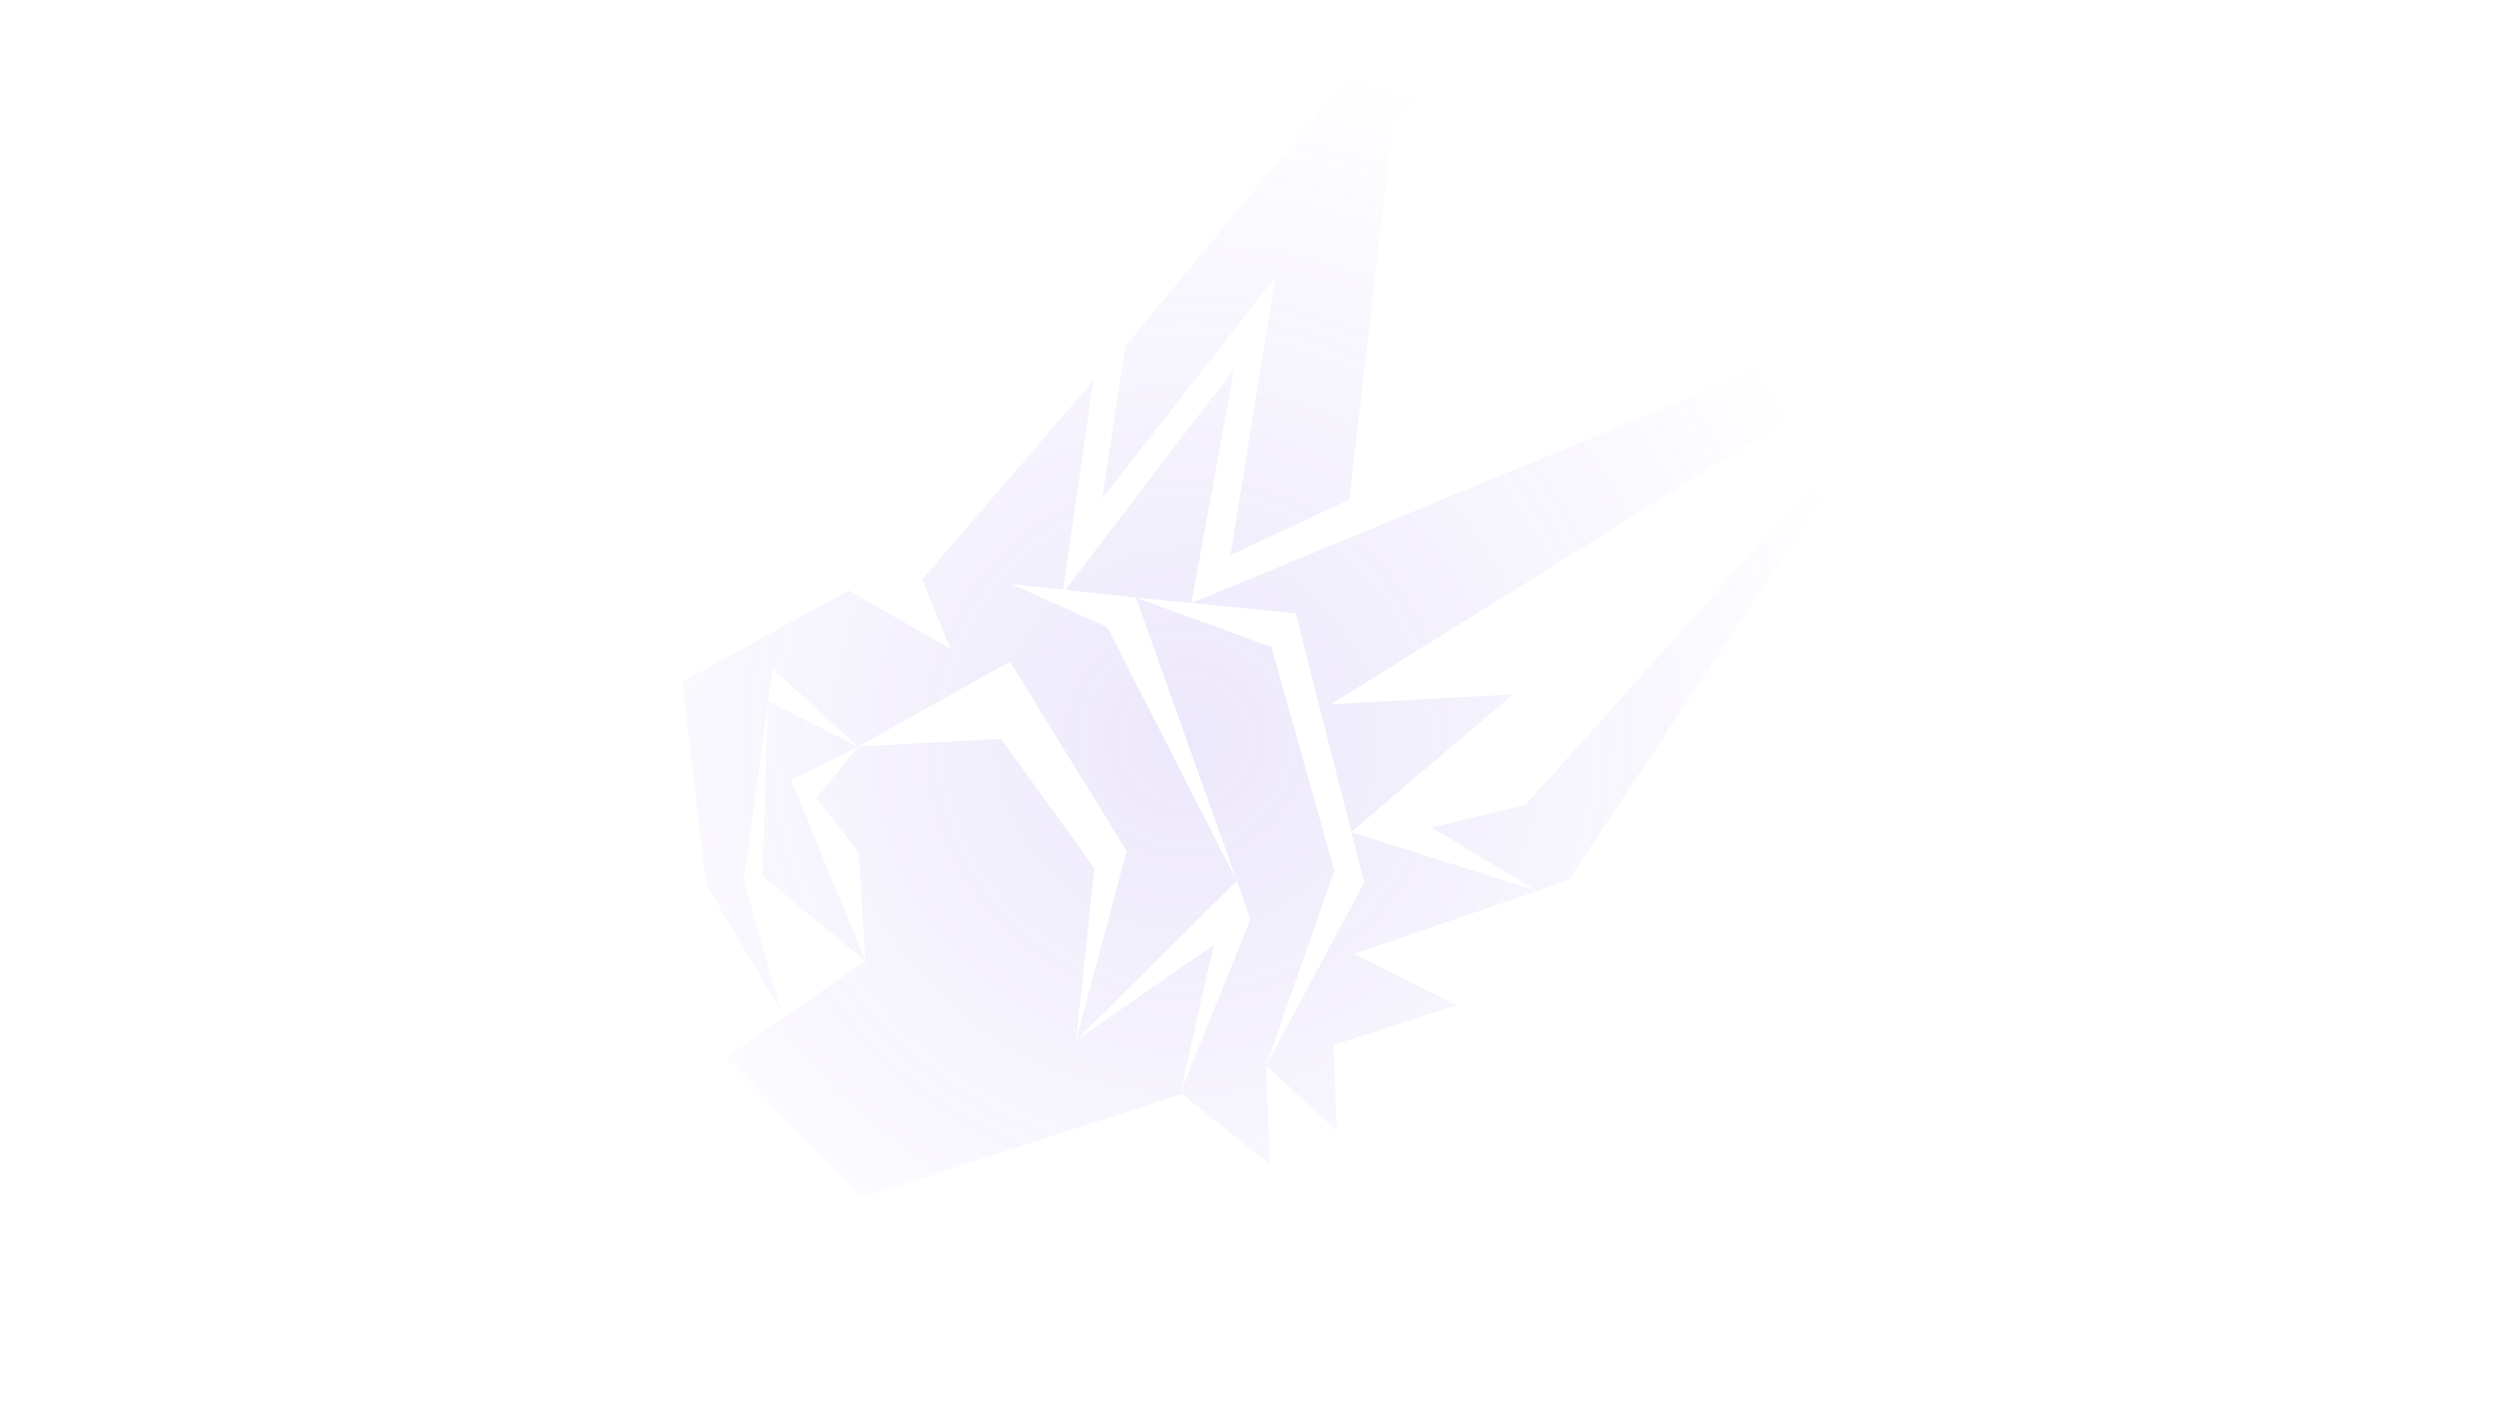
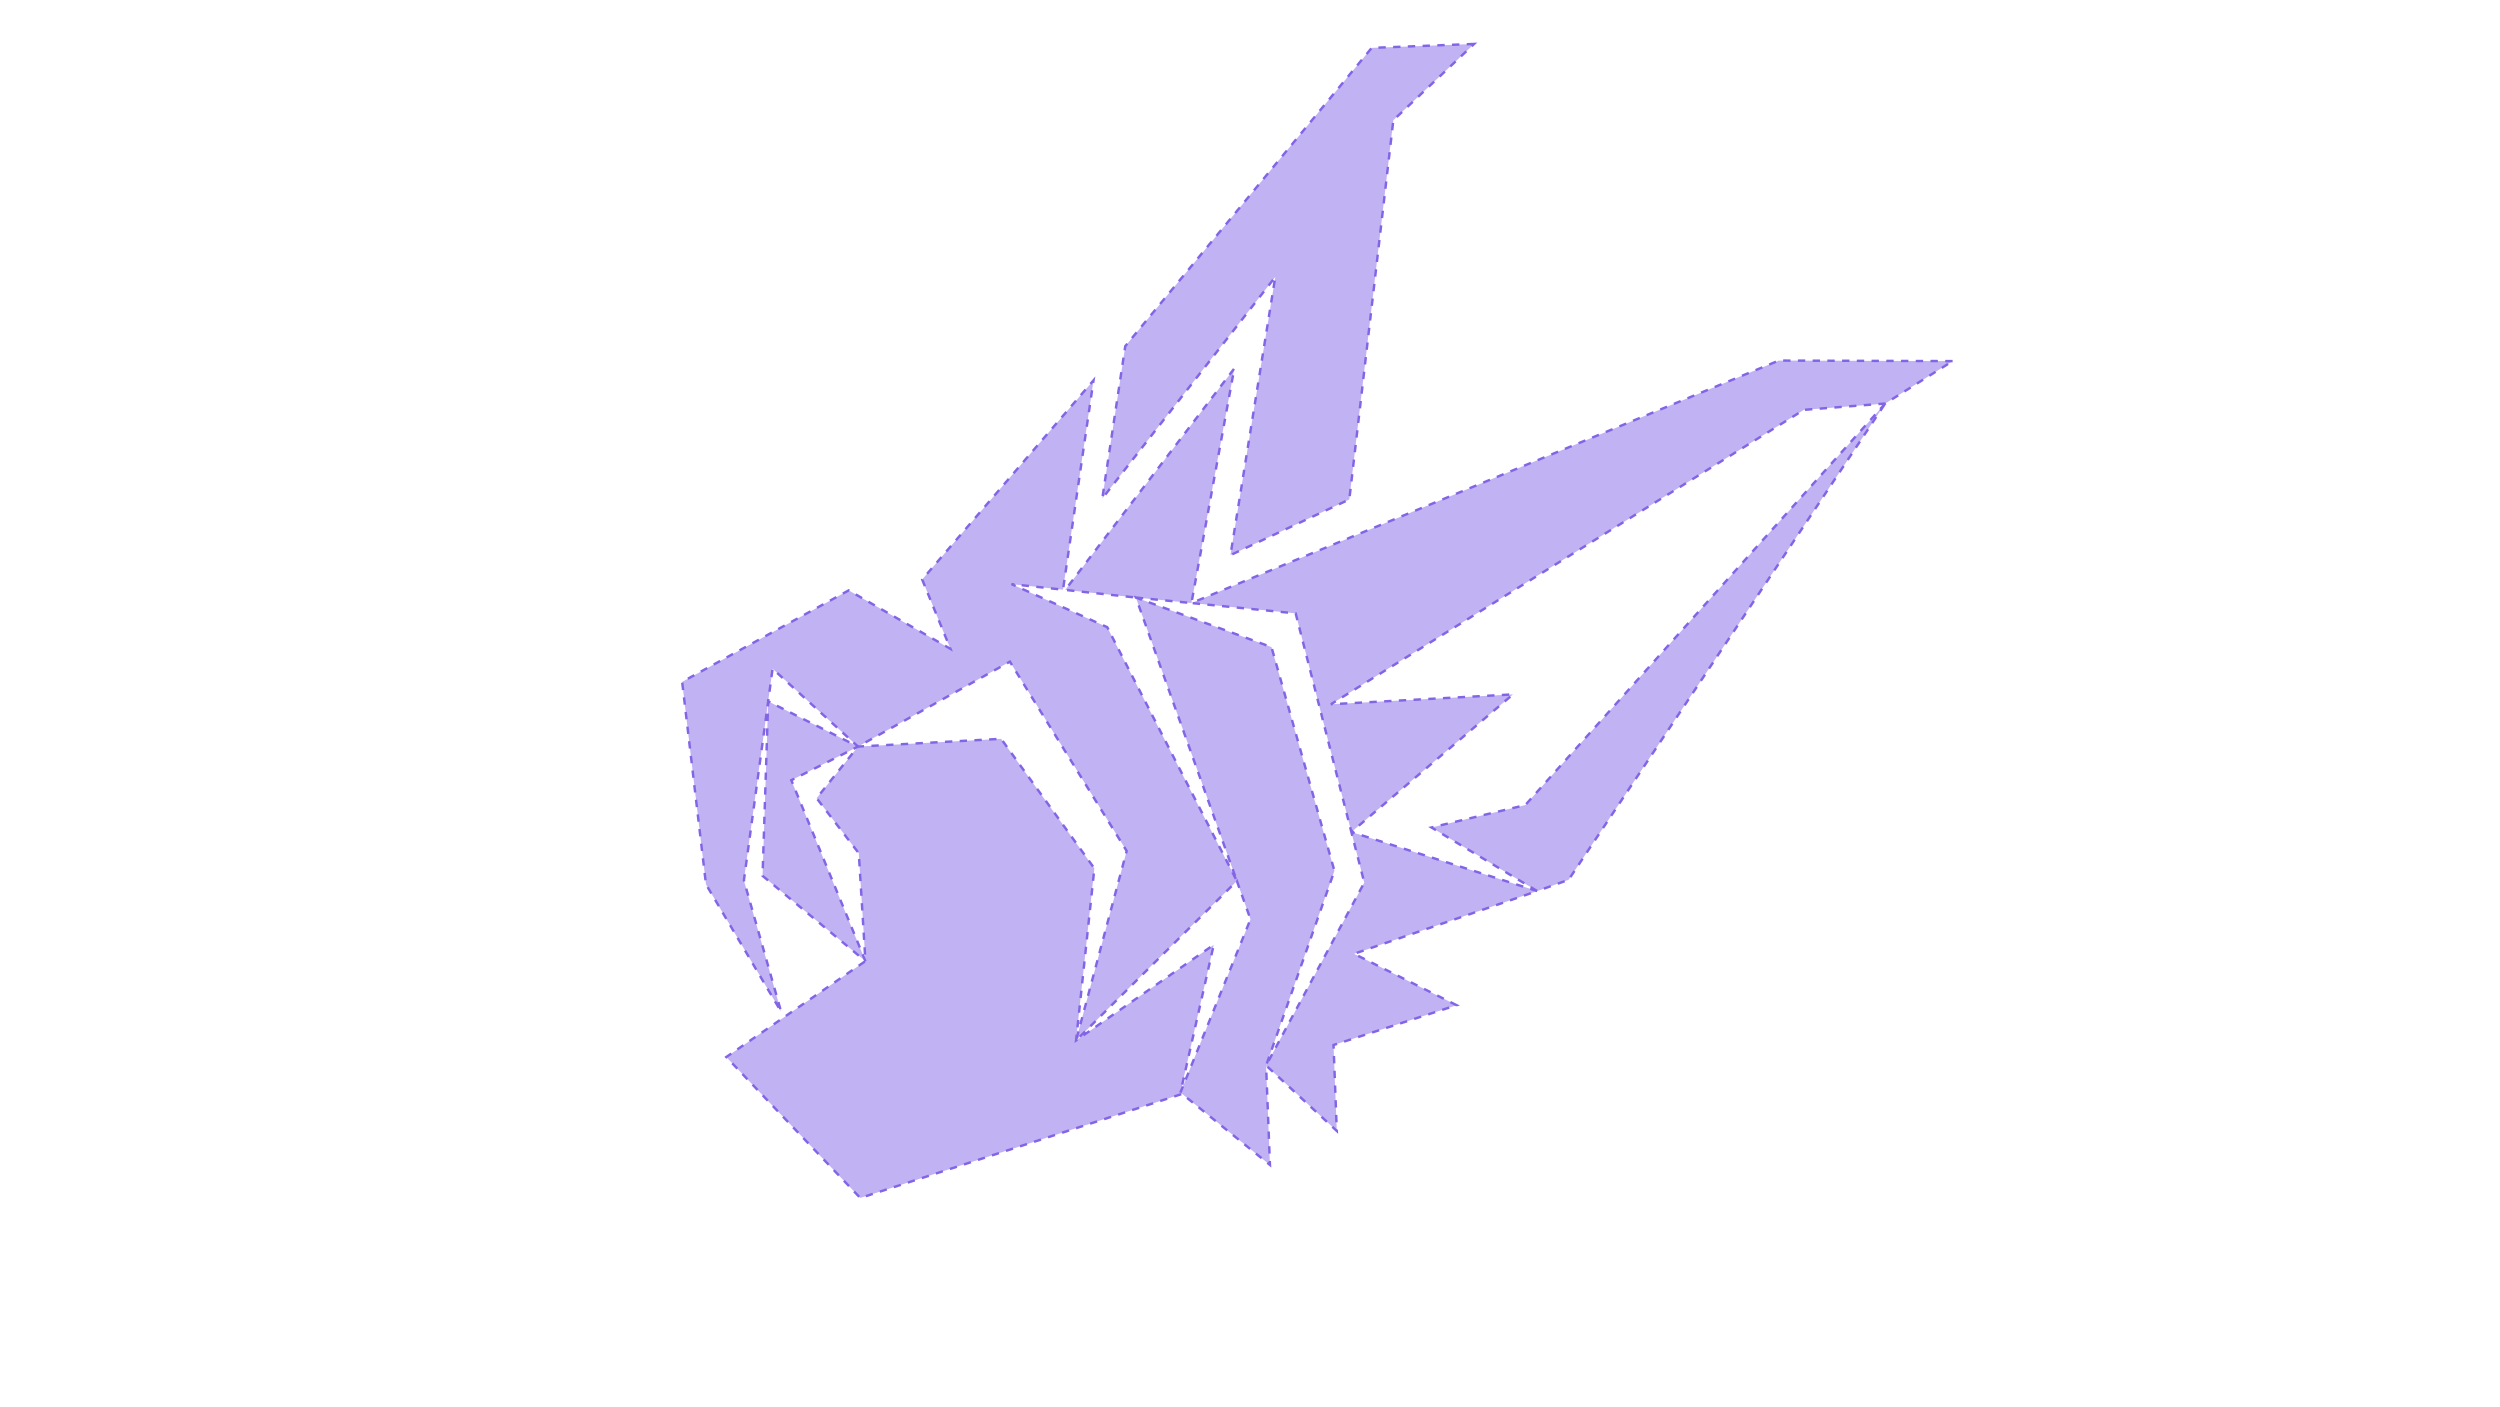
<svg xmlns="http://www.w3.org/2000/svg" xmlns:xlink="http://www.w3.org/1999/xlink" width="1280" height="720" viewBox="0 0 338.667 190.5" version="1.1" id="svg1" xml:space="preserve">
  <defs id="defs1">
-     <linearGradient id="linearGradient1">
-       <stop style="stop-color:#8264e6;stop-opacity:1;" offset="0" id="stop3" />
-       <stop style="stop-color:#8264e6;stop-opacity:0;" offset="1" id="stop4" />
-     </linearGradient>
    <linearGradient id="linearGradient2">
      <stop style="stop-color:#8264e6;stop-opacity:1;" offset="0" id="stop1" />
      <stop style="stop-color:#8264e6;stop-opacity:1;" offset="1" id="stop2" />
    </linearGradient>
    <radialGradient xlink:href="#linearGradient2" id="radialGradient1" gradientUnits="userSpaceOnUse" gradientTransform="matrix(1,0,0,0.8772022,-131.062,-266.8733)" cx="518" cy="98.729" fx="518" fy="98.729" r="107.819" />
-     <radialGradient xlink:href="#linearGradient1" id="radialGradient4" cx="508.57" cy="103.572" fx="508.57" fy="103.572" r="75.665" gradientTransform="matrix(1.23036,0,0,1.230681,-116.3452,-27.32517)" gradientUnits="userSpaceOnUse" />
  </defs>
  <g id="layer1" transform="translate(-348.6667)">
-     <path id="path12" style="opacity:0.151;fill:url(#radialGradient4);stroke:none;stroke-width:0.333;stroke-dasharray:0.998, 0.998;stroke-dashoffset:0;stroke-opacity:0.448" d="m 548.359,5.953 -13.873,0.533 -33.383,40.408 -3.113,20.634 23.434,-30.009 -6.07,37.681 16.101,-7.543 5.963,-51.379 z m 64.819,42.966 -23.54,-0.073 -79.563,32.846 14.111,1.399 7.545,29.619 21.894,-18.645 -24.66,1.337 64.061,-39.879 11.02,-0.858 0.004,4.84e-4 z m -9.132,5.746 -48.755,54.397 -12.711,3.033 14.326,8.612 4.256,-1.524 z m -47.139,66.042 -25.175,-7.997 1.749,6.857 -13.298,24.768 9.254,-26.364 -8.526,-30.309 -18.369,-6.715 13.673,38.384 -17.556,-34.371 -12.968,-5.832 6.978,0.755 4.13,-28.355 -23.209,26.977 3.825,9.383 -6.532,-3.738 -7.248,-4.172 -22.56,12.392 3.229,27.428 10.177,17.256 -5.042,-17.792 3.29,-24.253 0.596,-4.415 11.575,10.543 20.575,-11.505 15.817,25.65 -6.853,25.663 21.783,-21.603 1.846,5.187 -9.491,23.475 4.512,-20.016 -18.65,12.956 2.478,-23.304 -12.628,-17.555 -19.389,1.051 -5.607,6.992 5.71,7.459 0.9,14.613 -18.849,12.993 18.151,19.09 43.6,-14.093 11.898,9.618 -0.517,-13.301 0.136,-0.039 9.436,8.736 -0.443,-11.642 16.673,-5.391 -13.892,-6.963 z m -91.003,9.496 -10.039,-24.509 9.035,-4.555 -12.171,-6.129 -0.763,23.634 z m 36.638,-49.256 7.524,0.745 5.804,-31.767 -22.904,29.989 z" />
+     <path id="path12" style="opacity:1;fill:#8264e6;stroke:#8264e6;stroke-width:0.333;stroke-dasharray:0.998, 0.998;stroke-dashoffset:0;stroke-opacity:1;fill-opacity:0.495" d="m 548.359,5.953 -13.873,0.533 -33.383,40.408 -3.113,20.634 23.434,-30.009 -6.07,37.681 16.101,-7.543 5.963,-51.379 z m 64.819,42.966 -23.54,-0.073 -79.563,32.846 14.111,1.399 7.545,29.619 21.894,-18.645 -24.66,1.337 64.061,-39.879 11.02,-0.858 0.004,4.84e-4 z m -9.132,5.746 -48.755,54.397 -12.711,3.033 14.326,8.612 4.256,-1.524 z m -47.139,66.042 -25.175,-7.997 1.749,6.857 -13.298,24.768 9.254,-26.364 -8.526,-30.309 -18.369,-6.715 13.673,38.384 -17.556,-34.371 -12.968,-5.832 6.978,0.755 4.13,-28.355 -23.209,26.977 3.825,9.383 -6.532,-3.738 -7.248,-4.172 -22.56,12.392 3.229,27.428 10.177,17.256 -5.042,-17.792 3.29,-24.253 0.596,-4.415 11.575,10.543 20.575,-11.505 15.817,25.65 -6.853,25.663 21.783,-21.603 1.846,5.187 -9.491,23.475 4.512,-20.016 -18.65,12.956 2.478,-23.304 -12.628,-17.555 -19.389,1.051 -5.607,6.992 5.71,7.459 0.9,14.613 -18.849,12.993 18.151,19.09 43.6,-14.093 11.898,9.618 -0.517,-13.301 0.136,-0.039 9.436,8.736 -0.443,-11.642 16.673,-5.391 -13.892,-6.963 z m -91.003,9.496 -10.039,-24.509 9.035,-4.555 -12.171,-6.129 -0.763,23.634 z m 36.638,-49.256 7.524,0.745 5.804,-31.767 -22.904,29.989 z" />
    <path id="path1" style="opacity:1;fill:url(#radialGradient1);fill-opacity:1;stroke:none;stroke-width:0.411;stroke-dasharray:none;stroke-opacity:1" d="m 438.746,-299.7 -17.148,0.022 -43.058,48.348 -4.788,25.327 30.301,-35.967 -9.218,46.233 20.219,-8.574 9.714,-63.146 z m 79.254,54.323 -30.267,0.514 -99.713,36.897 17.354,2.374 7.956,36.906 27.879,-22.012 -30.5,0.52 80.901,-46.289 14.855,-2.235 0.005,6.5e-4 z m -11.535,6.674 -63.886,66.592 -15.828,3.161 17.289,11.287 5.323,-1.686 z m -62.426,81.04 -30.709,-11.024 1.845,8.544 -17.549,29.962 12.631,-32.118 -9.135,-37.802 -22.366,-9.131 15.119,48.006 -20.096,-43.23 -15.739,-7.793 8.578,1.252 6.396,-34.81 -29.884,32.235 4.292,11.757 -7.892,-4.914 -8.755,-5.482 -28.414,14.262 2.729,34.004 11.771,21.767 -5.409,-22.192 5.172,-29.786 0.938,-5.422 13.804,13.545 25.924,-13.258 18.348,32.386 -9.635,31.363 27.878,-25.667 2.041,6.488 -12.791,28.541 6.486,-24.499 -23.614,15.138 4.127,-28.652 -14.783,-22.248 -23.981,0.409 -7.241,8.374 6.706,9.468 0.442,18.079 -23.861,15.174 21.53,24.395 54.463,-15.398 14.245,12.418 -0.028,-16.442 0.17,-0.042 11.247,11.215 -0.014,-14.391 20.827,-5.89 -16.829,-9.231 z m -112.763,7.551 -11.268,-30.713 11.361,-5.209 -14.743,-8.123 -2.024,29.138 z m 47.481,-59.12 9.253,1.264 8.619,-38.946 -29.645,35.967 z" />
  </g>
</svg>
